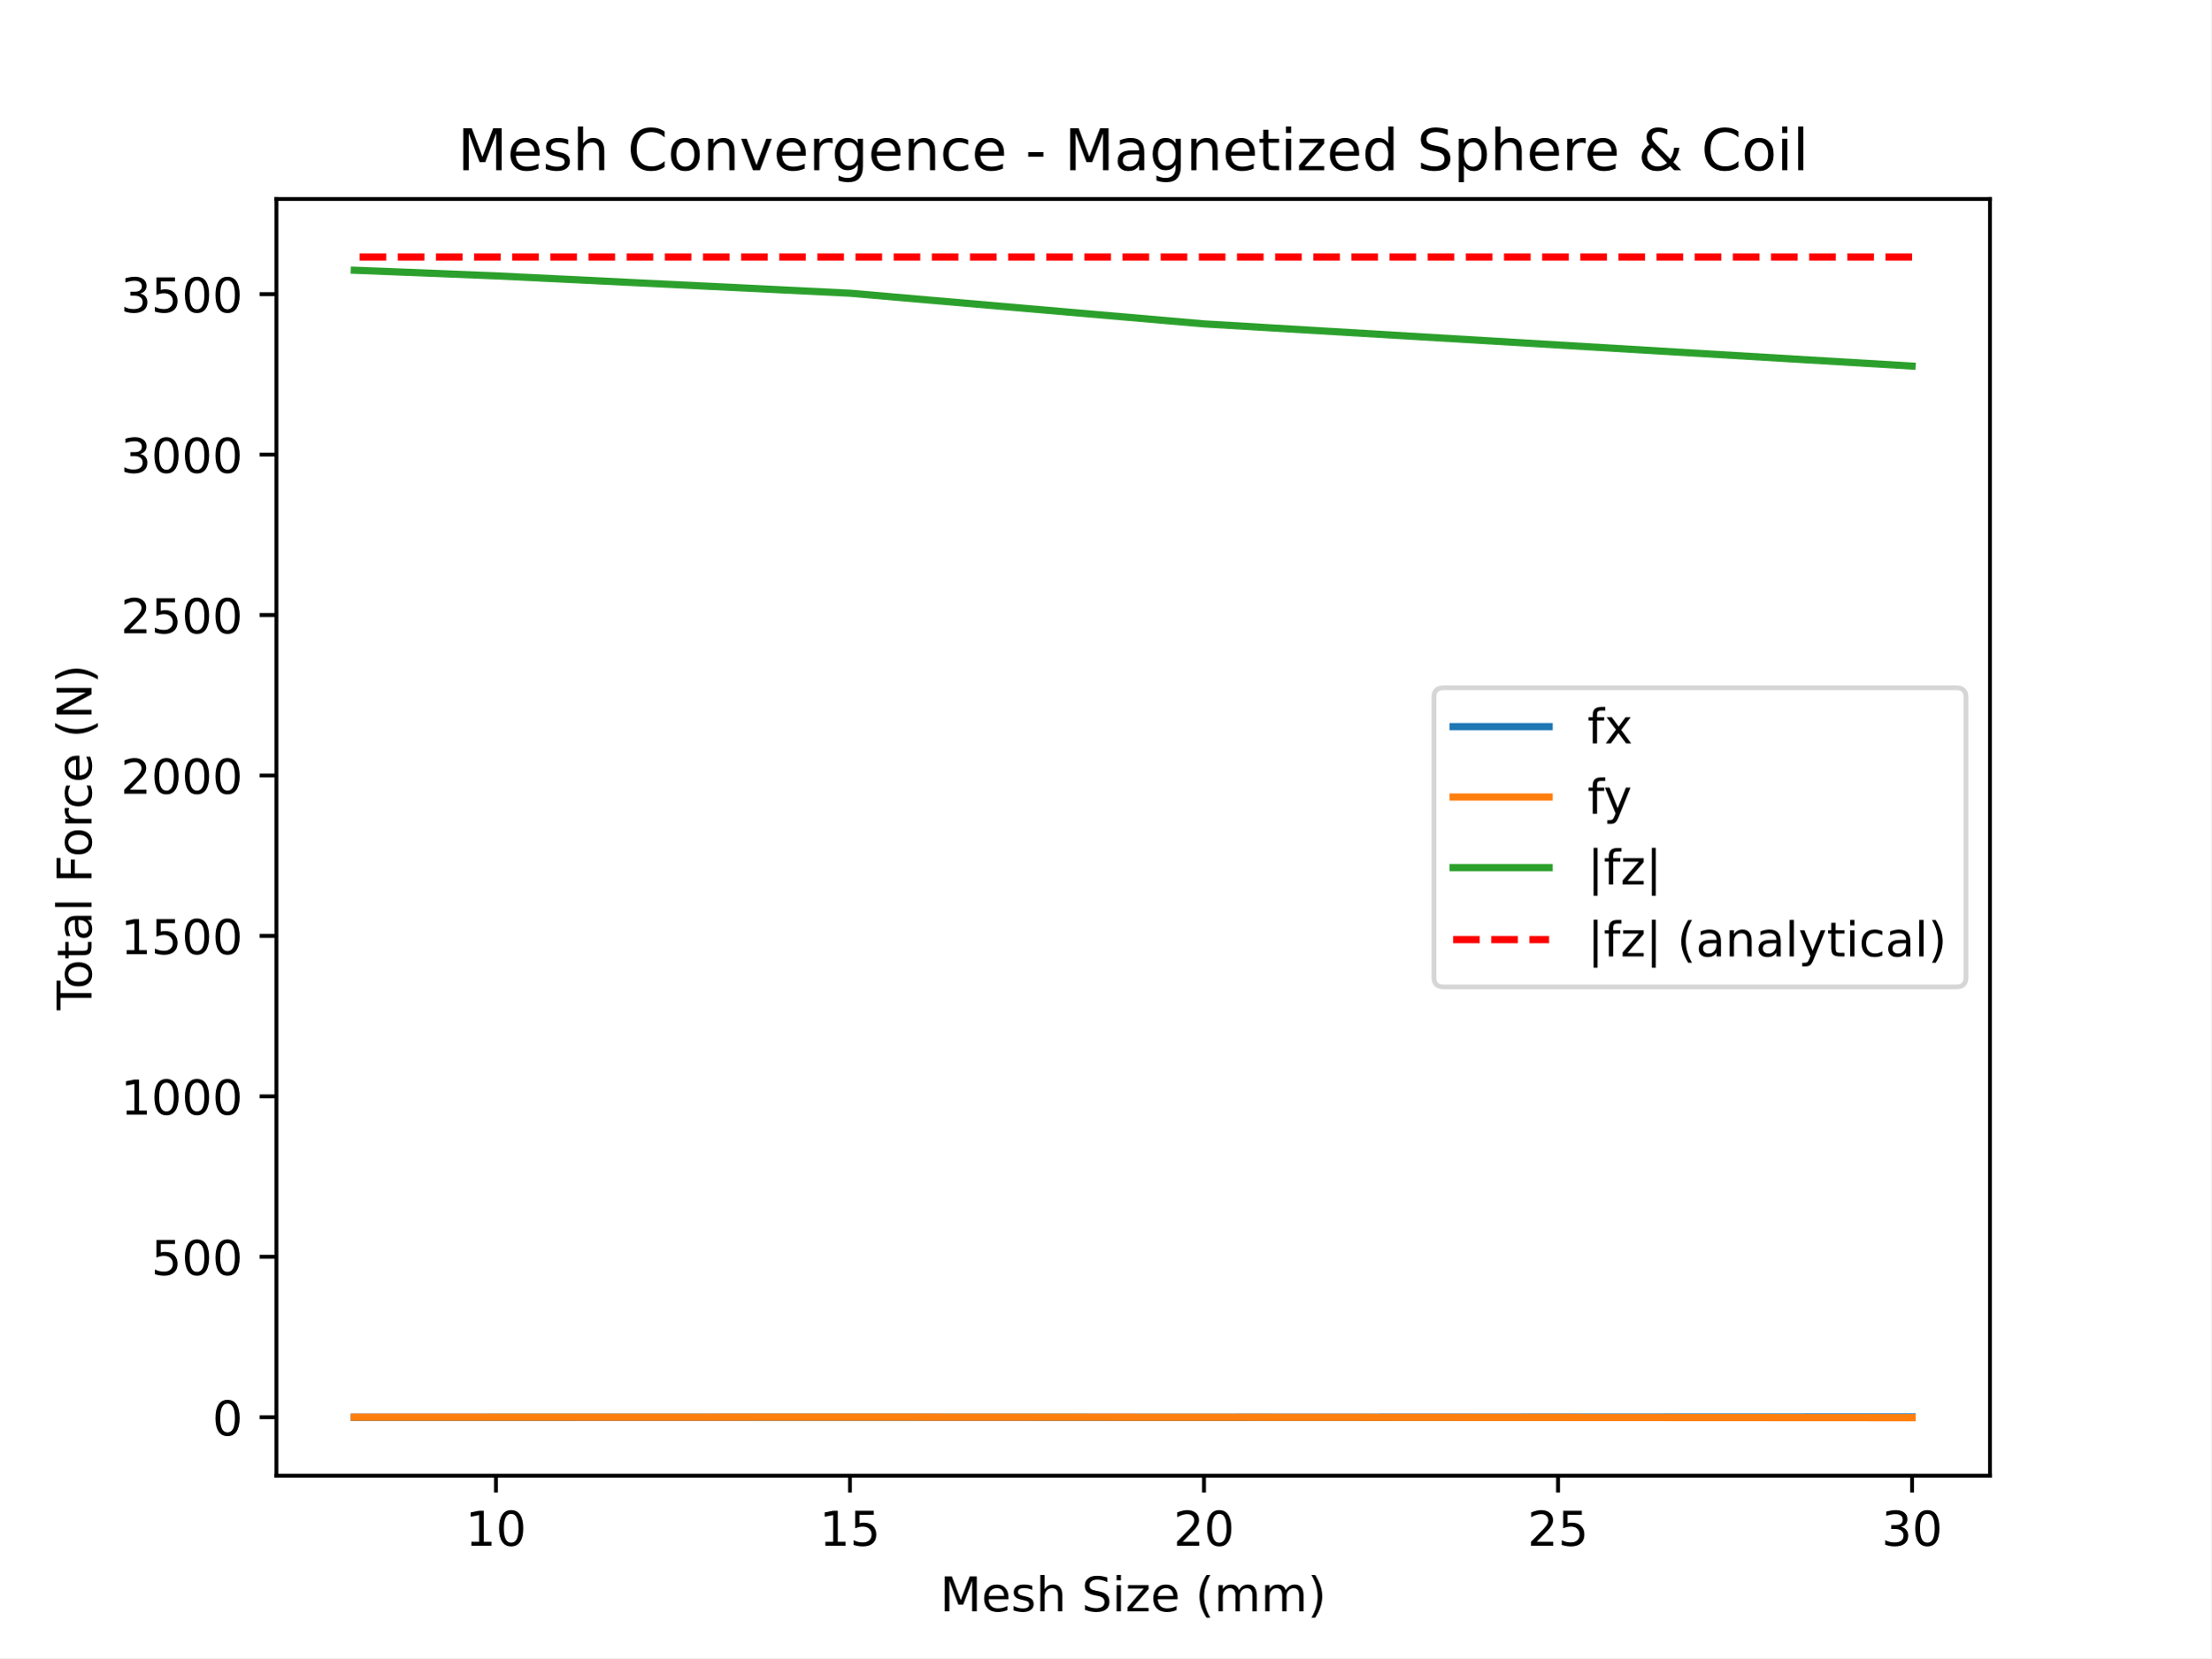
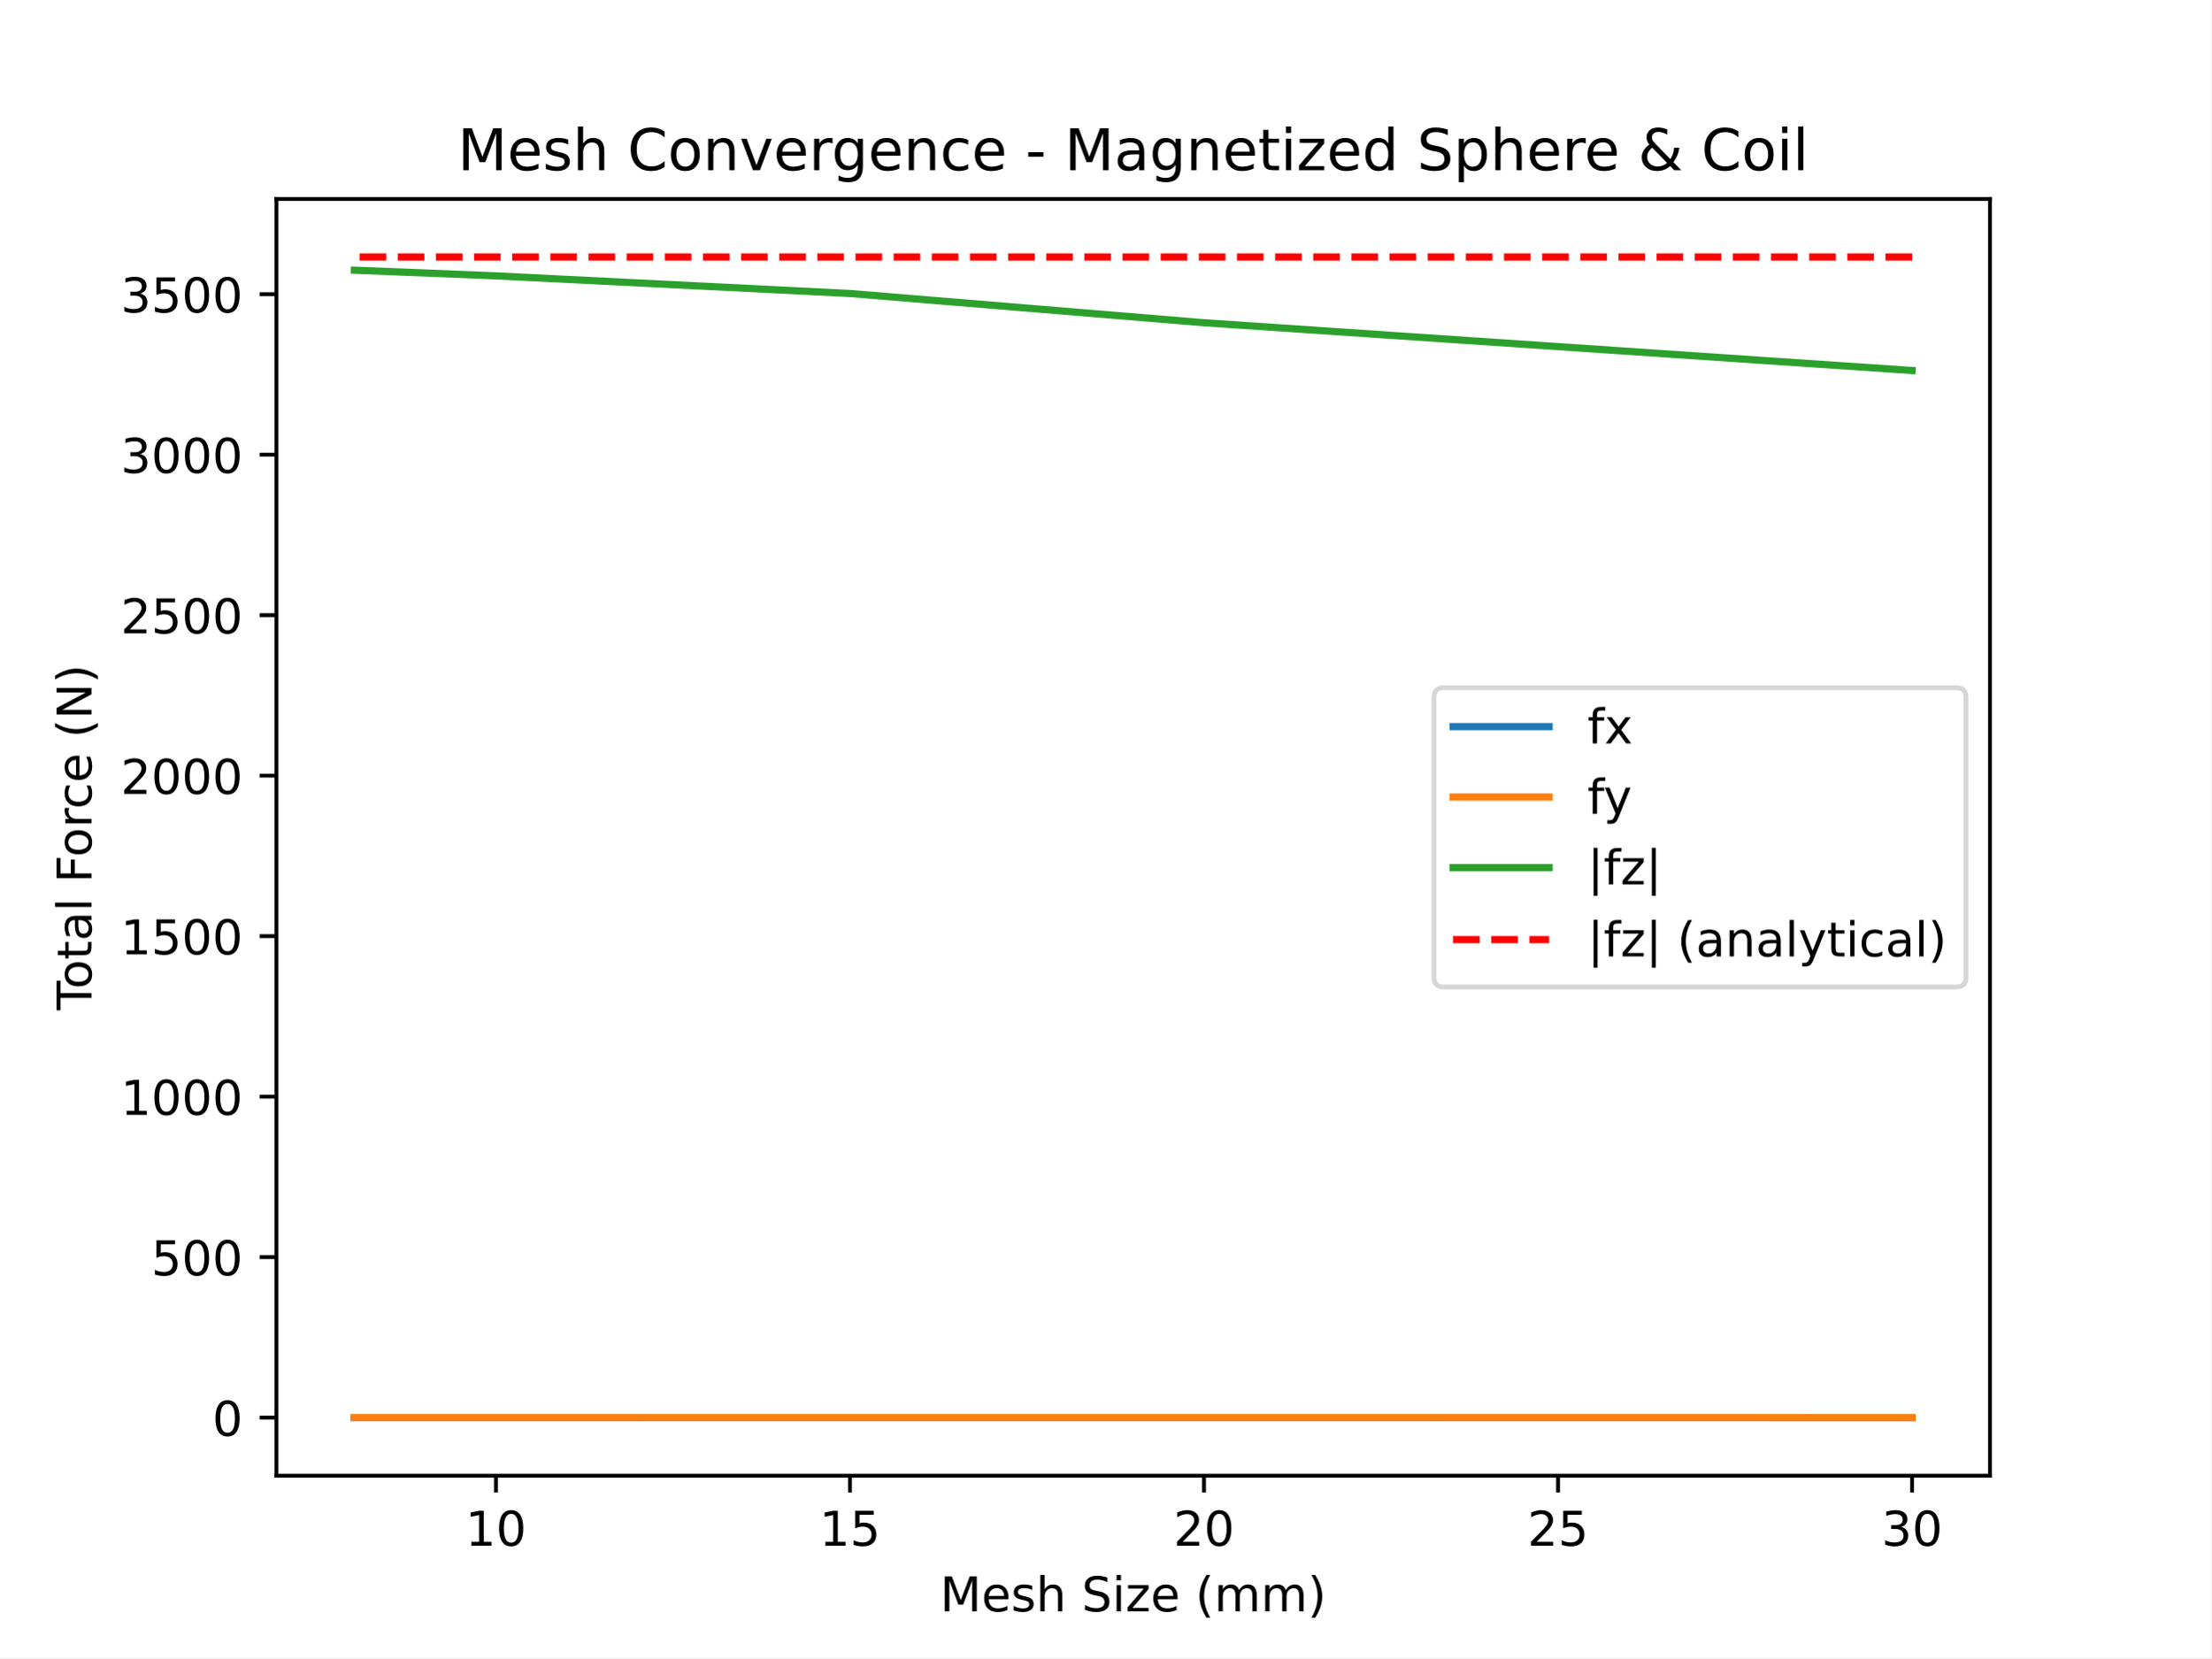
<svg xmlns="http://www.w3.org/2000/svg" xmlns:xlink="http://www.w3.org/1999/xlink" width="460.8pt" height="345.6pt" viewBox="0 0 460.8 345.6" version="1.1">
  <defs>
    <style type="text/css">*{stroke-linejoin: round; stroke-linecap: butt}</style>
  </defs>
  <g id="figure_1">
    <g id="patch_1">
      <path d="M 0 345.6  L 460.8 345.6  L 460.8 0  L 0 0  z " style="fill: #ffffff" />
    </g>
    <g id="axes_1">
      <g id="patch_2">
        <path d="M 57.6 307.584  L 414.72 307.584  L 414.72 41.472  L 57.6 41.472  z " style="fill: #ffffff" />
      </g>
      <g id="matplotlib.axis_1">
        <g id="xtick_1">
          <g id="line2d_1">
            <defs>
-               <path id="m10cf762ff0" d="M 0 0  L 0 3.5  " style="stroke: #000000; stroke-width: 0.8" />
-             </defs>
-             <g>
-               <use xlink:href="#m10cf762ff0" x="103.347" y="307.584" style="stroke: #000000; stroke-width: 0.8" />
+               <path id="mb952f670c7" d="M 0 0  L 0 3.5  " style="stroke: #000000; stroke-width: 0.8" />
+             </defs>
+             <g>
+               <use xlink:href="#mb952f670c7" x="103.347" y="307.584" style="stroke: #000000; stroke-width: 0.8" />
            </g>
          </g>
          <g id="text_1">
            <g transform="translate(96.98428 322.1824) scale(0.1 -0.1)">
              <defs>
                <path id="DejaVuSans-31" d="M 794 531  L 1825 531  L 1825 4091  L 703 3866  L 703 4441  L 1819 4666  L 2450 4666  L 2450 531  L 3481 531  L 3481 0  L 794 0  L 794 531  z " transform="scale(0.015625)" />
                <path id="DejaVuSans-30" d="M 2034 4250  Q 1547 4250 1301 3770  Q 1056 3291 1056 2328  Q 1056 1369 1301 889  Q 1547 409 2034 409  Q 2525 409 2770 889  Q 3016 1369 3016 2328  Q 3016 3291 2770 3770  Q 2525 4250 2034 4250  z M 2034 4750  Q 2819 4750 3233 4129  Q 3647 3509 3647 2328  Q 3647 1150 3233 529  Q 2819 -91 2034 -91  Q 1250 -91 836 529  Q 422 1150 422 2328  Q 422 3509 836 4129  Q 1250 4750 2034 4750  z " transform="scale(0.015625)" />
              </defs>
              <use xlink:href="#DejaVuSans-31" />
              <use xlink:href="#DejaVuSans-30" transform="translate(63.62305 0)" />
            </g>
          </g>
        </g>
        <g id="xtick_2">
          <g id="line2d_2">
            <g>
-               <use xlink:href="#m10cf762ff0" x="177.132" y="307.584" style="stroke: #000000; stroke-width: 0.8" />
+               <use xlink:href="#mb952f670c7" x="177.132" y="307.584" style="stroke: #000000; stroke-width: 0.8" />
            </g>
          </g>
          <g id="text_2">
            <g transform="translate(170.7694 322.1824) scale(0.1 -0.1)">
              <defs>
                <path id="DejaVuSans-35" d="M 691 4666  L 3169 4666  L 3169 4134  L 1269 4134  L 1269 2991  Q 1406 3038 1543 3061  Q 1681 3084 1819 3084  Q 2600 3084 3056 2656  Q 3513 2228 3513 1497  Q 3513 744 3044 326  Q 2575 -91 1722 -91  Q 1428 -91 1123 -41  Q 819 9 494 109  L 494 744  Q 775 591 1075 516  Q 1375 441 1709 441  Q 2250 441 2565 725  Q 2881 1009 2881 1497  Q 2881 1984 2565 2268  Q 2250 2553 1709 2553  Q 1456 2553 1204 2497  Q 953 2441 691 2322  L 691 4666  z " transform="scale(0.015625)" />
              </defs>
              <use xlink:href="#DejaVuSans-31" />
              <use xlink:href="#DejaVuSans-35" transform="translate(63.62305 0)" />
            </g>
          </g>
        </g>
        <g id="xtick_3">
          <g id="line2d_3">
            <g>
-               <use xlink:href="#m10cf762ff0" x="250.917" y="307.584" style="stroke: #000000; stroke-width: 0.8" />
+               <use xlink:href="#mb952f670c7" x="250.917" y="307.584" style="stroke: #000000; stroke-width: 0.8" />
            </g>
          </g>
          <g id="text_3">
            <g transform="translate(244.5545 322.1824) scale(0.1 -0.1)">
              <defs>
                <path id="DejaVuSans-32" d="M 1228 531  L 3431 531  L 3431 0  L 469 0  L 469 531  Q 828 903 1448 1529  Q 2069 2156 2228 2338  Q 2531 2678 2651 2914  Q 2772 3150 2772 3378  Q 2772 3750 2511 3984  Q 2250 4219 1831 4219  Q 1534 4219 1204 4116  Q 875 4013 500 3803  L 500 4441  Q 881 4594 1212 4672  Q 1544 4750 1819 4750  Q 2544 4750 2975 4387  Q 3406 4025 3406 3419  Q 3406 3131 3298 2873  Q 3191 2616 2906 2266  Q 2828 2175 2409 1742  Q 1991 1309 1228 531  z " transform="scale(0.015625)" />
              </defs>
              <use xlink:href="#DejaVuSans-32" />
              <use xlink:href="#DejaVuSans-30" transform="translate(63.62305 0)" />
            </g>
          </g>
        </g>
        <g id="xtick_4">
          <g id="line2d_4">
            <g>
-               <use xlink:href="#m10cf762ff0" x="324.702" y="307.584" style="stroke: #000000; stroke-width: 0.8" />
+               <use xlink:href="#mb952f670c7" x="324.702" y="307.584" style="stroke: #000000; stroke-width: 0.8" />
            </g>
          </g>
          <g id="text_4">
            <g transform="translate(318.3396 322.1824) scale(0.1 -0.1)">
              <use xlink:href="#DejaVuSans-32" />
              <use xlink:href="#DejaVuSans-35" transform="translate(63.62305 0)" />
            </g>
          </g>
        </g>
        <g id="xtick_5">
          <g id="line2d_5">
            <g>
-               <use xlink:href="#m10cf762ff0" x="398.487" y="307.584" style="stroke: #000000; stroke-width: 0.8" />
+               <use xlink:href="#mb952f670c7" x="398.487" y="307.584" style="stroke: #000000; stroke-width: 0.8" />
            </g>
          </g>
          <g id="text_5">
            <g transform="translate(392.1248 322.1824) scale(0.1 -0.1)">
              <defs>
                <path id="DejaVuSans-33" d="M 2597 2516  Q 3050 2419 3304 2112  Q 3559 1806 3559 1356  Q 3559 666 3084 287  Q 2609 -91 1734 -91  Q 1441 -91 1130 -33  Q 819 25 488 141  L 488 750  Q 750 597 1062 519  Q 1375 441 1716 441  Q 2309 441 2620 675  Q 2931 909 2931 1356  Q 2931 1769 2642 2001  Q 2353 2234 1838 2234  L 1294 2234  L 1294 2753  L 1863 2753  Q 2328 2753 2575 2939  Q 2822 3125 2822 3475  Q 2822 3834 2567 4026  Q 2313 4219 1838 4219  Q 1578 4219 1281 4162  Q 984 4106 628 3988  L 628 4550  Q 988 4650 1302 4700  Q 1616 4750 1894 4750  Q 2613 4750 3031 4423  Q 3450 4097 3450 3541  Q 3450 3153 3228 2886  Q 3006 2619 2597 2516  z " transform="scale(0.015625)" />
              </defs>
              <use xlink:href="#DejaVuSans-33" />
              <use xlink:href="#DejaVuSans-30" transform="translate(63.62305 0)" />
            </g>
          </g>
        </g>
        <g id="text_6">
          <g transform="translate(195.9116 335.8606) scale(0.1 -0.1)">
            <defs>
              <path id="DejaVuSans-4d" d="M 628 4666  L 1569 4666  L 2759 1491  L 3956 4666  L 4897 4666  L 4897 0  L 4281 0  L 4281 4097  L 3078 897  L 2444 897  L 1241 4097  L 1241 0  L 628 0  L 628 4666  z " transform="scale(0.015625)" />
              <path id="DejaVuSans-65" d="M 3597 1894  L 3597 1613  L 953 1613  Q 991 1019 1311 708  Q 1631 397 2203 397  Q 2534 397 2845 478  Q 3156 559 3463 722  L 3463 178  Q 3153 47 2828 -22  Q 2503 -91 2169 -91  Q 1331 -91 842 396  Q 353 884 353 1716  Q 353 2575 817 3079  Q 1281 3584 2069 3584  Q 2775 3584 3186 3129  Q 3597 2675 3597 1894  z M 3022 2063  Q 3016 2534 2758 2815  Q 2500 3097 2075 3097  Q 1594 3097 1305 2825  Q 1016 2553 972 2059  L 3022 2063  z " transform="scale(0.015625)" />
              <path id="DejaVuSans-73" d="M 2834 3397  L 2834 2853  Q 2591 2978 2328 3040  Q 2066 3103 1784 3103  Q 1356 3103 1142 2972  Q 928 2841 928 2578  Q 928 2378 1081 2264  Q 1234 2150 1697 2047  L 1894 2003  Q 2506 1872 2764 1633  Q 3022 1394 3022 966  Q 3022 478 2636 193  Q 2250 -91 1575 -91  Q 1294 -91 989 -36  Q 684 19 347 128  L 347 722  Q 666 556 975 473  Q 1284 391 1588 391  Q 1994 391 2212 530  Q 2431 669 2431 922  Q 2431 1156 2273 1281  Q 2116 1406 1581 1522  L 1381 1569  Q 847 1681 609 1914  Q 372 2147 372 2553  Q 372 3047 722 3315  Q 1072 3584 1716 3584  Q 2034 3584 2315 3537  Q 2597 3491 2834 3397  z " transform="scale(0.015625)" />
              <path id="DejaVuSans-68" d="M 3513 2113  L 3513 0  L 2938 0  L 2938 2094  Q 2938 2591 2744 2837  Q 2550 3084 2163 3084  Q 1697 3084 1428 2787  Q 1159 2491 1159 1978  L 1159 0  L 581 0  L 581 4863  L 1159 4863  L 1159 2956  Q 1366 3272 1645 3428  Q 1925 3584 2291 3584  Q 2894 3584 3203 3211  Q 3513 2838 3513 2113  z " transform="scale(0.015625)" />
              <path id="DejaVuSans-20" transform="scale(0.015625)" />
              <path id="DejaVuSans-53" d="M 3425 4513  L 3425 3897  Q 3066 4069 2747 4153  Q 2428 4238 2131 4238  Q 1616 4238 1336 4038  Q 1056 3838 1056 3469  Q 1056 3159 1242 3001  Q 1428 2844 1947 2747  L 2328 2669  Q 3034 2534 3370 2195  Q 3706 1856 3706 1288  Q 3706 609 3251 259  Q 2797 -91 1919 -91  Q 1588 -91 1214 -16  Q 841 59 441 206  L 441 856  Q 825 641 1194 531  Q 1563 422 1919 422  Q 2459 422 2753 634  Q 3047 847 3047 1241  Q 3047 1584 2836 1778  Q 2625 1972 2144 2069  L 1759 2144  Q 1053 2284 737 2584  Q 422 2884 422 3419  Q 422 4038 858 4394  Q 1294 4750 2059 4750  Q 2388 4750 2728 4690  Q 3069 4631 3425 4513  z " transform="scale(0.015625)" />
              <path id="DejaVuSans-69" d="M 603 3500  L 1178 3500  L 1178 0  L 603 0  L 603 3500  z M 603 4863  L 1178 4863  L 1178 4134  L 603 4134  L 603 4863  z " transform="scale(0.015625)" />
              <path id="DejaVuSans-7a" d="M 353 3500  L 3084 3500  L 3084 2975  L 922 459  L 3084 459  L 3084 0  L 275 0  L 275 525  L 2438 3041  L 353 3041  L 353 3500  z " transform="scale(0.015625)" />
              <path id="DejaVuSans-28" d="M 1984 4856  Q 1566 4138 1362 3434  Q 1159 2731 1159 2009  Q 1159 1288 1364 580  Q 1569 -128 1984 -844  L 1484 -844  Q 1016 -109 783 600  Q 550 1309 550 2009  Q 550 2706 781 3412  Q 1013 4119 1484 4856  L 1984 4856  z " transform="scale(0.015625)" />
              <path id="DejaVuSans-6d" d="M 3328 2828  Q 3544 3216 3844 3400  Q 4144 3584 4550 3584  Q 5097 3584 5394 3201  Q 5691 2819 5691 2113  L 5691 0  L 5113 0  L 5113 2094  Q 5113 2597 4934 2840  Q 4756 3084 4391 3084  Q 3944 3084 3684 2787  Q 3425 2491 3425 1978  L 3425 0  L 2847 0  L 2847 2094  Q 2847 2600 2669 2842  Q 2491 3084 2119 3084  Q 1678 3084 1418 2786  Q 1159 2488 1159 1978  L 1159 0  L 581 0  L 581 3500  L 1159 3500  L 1159 2956  Q 1356 3278 1631 3431  Q 1906 3584 2284 3584  Q 2666 3584 2933 3390  Q 3200 3197 3328 2828  z " transform="scale(0.015625)" />
              <path id="DejaVuSans-29" d="M 513 4856  L 1013 4856  Q 1481 4119 1714 3412  Q 1947 2706 1947 2009  Q 1947 1309 1714 600  Q 1481 -109 1013 -844  L 513 -844  Q 928 -128 1133 580  Q 1338 1288 1338 2009  Q 1338 2731 1133 3434  Q 928 4138 513 4856  z " transform="scale(0.015625)" />
            </defs>
            <use xlink:href="#DejaVuSans-4d" />
            <use xlink:href="#DejaVuSans-65" transform="translate(86.2793 0)" />
            <use xlink:href="#DejaVuSans-73" transform="translate(147.8027 0)" />
            <use xlink:href="#DejaVuSans-68" transform="translate(199.9023 0)" />
            <use xlink:href="#DejaVuSans-20" transform="translate(263.2812 0)" />
            <use xlink:href="#DejaVuSans-53" transform="translate(295.0684 0)" />
            <use xlink:href="#DejaVuSans-69" transform="translate(358.5449 0)" />
            <use xlink:href="#DejaVuSans-7a" transform="translate(386.3281 0)" />
            <use xlink:href="#DejaVuSans-65" transform="translate(438.8184 0)" />
            <use xlink:href="#DejaVuSans-20" transform="translate(500.3418 0)" />
            <use xlink:href="#DejaVuSans-28" transform="translate(532.1289 0)" />
            <use xlink:href="#DejaVuSans-6d" transform="translate(571.1426 0)" />
            <use xlink:href="#DejaVuSans-6d" transform="translate(668.5547 0)" />
            <use xlink:href="#DejaVuSans-29" transform="translate(765.9668 0)" />
          </g>
        </g>
      </g>
      <g id="matplotlib.axis_2">
        <g id="ytick_1">
          <g id="line2d_6">
            <defs>
-               <path id="m6a7a17f9d0" d="M 0 0  L -3.5 0  " style="stroke: #000000; stroke-width: 0.8" />
-             </defs>
-             <g>
-               <use xlink:href="#m6a7a17f9d0" x="57.6" y="295.397" style="stroke: #000000; stroke-width: 0.8" />
+               <path id="m6df6256b5b" d="M 0 0  L -3.5 0  " style="stroke: #000000; stroke-width: 0.8" />
+             </defs>
+             <g>
+               <use xlink:href="#m6df6256b5b" x="57.6" y="295.477" style="stroke: #000000; stroke-width: 0.8" />
            </g>
          </g>
          <g id="text_7">
-             <g transform="translate(44.2375 299.1961) scale(0.1 -0.1)">
+             <g transform="translate(44.2375 299.2761) scale(0.1 -0.1)">
              <use xlink:href="#DejaVuSans-30" />
            </g>
          </g>
        </g>
        <g id="ytick_2">
          <g id="line2d_7">
            <g>
-               <use xlink:href="#m6a7a17f9d0" x="57.6" y="261.955" style="stroke: #000000; stroke-width: 0.8" />
+               <use xlink:href="#m6df6256b5b" x="57.6" y="262.024" style="stroke: #000000; stroke-width: 0.8" />
            </g>
          </g>
          <g id="text_8">
-             <g transform="translate(31.5125 265.7544) scale(0.1 -0.1)">
+             <g transform="translate(31.5125 265.8234) scale(0.1 -0.1)">
              <use xlink:href="#DejaVuSans-35" />
              <use xlink:href="#DejaVuSans-30" transform="translate(63.62305 0)" />
              <use xlink:href="#DejaVuSans-30" transform="translate(127.2461 0)" />
            </g>
          </g>
        </g>
        <g id="ytick_3">
          <g id="line2d_8">
            <g>
-               <use xlink:href="#m6a7a17f9d0" x="57.6" y="228.513" style="stroke: #000000; stroke-width: 0.8" />
+               <use xlink:href="#m6df6256b5b" x="57.6" y="228.571" style="stroke: #000000; stroke-width: 0.8" />
            </g>
          </g>
          <g id="text_9">
-             <g transform="translate(25.15 232.3127) scale(0.1 -0.1)">
+             <g transform="translate(25.15 232.3706) scale(0.1 -0.1)">
              <use xlink:href="#DejaVuSans-31" />
              <use xlink:href="#DejaVuSans-30" transform="translate(63.62305 0)" />
              <use xlink:href="#DejaVuSans-30" transform="translate(127.2461 0)" />
              <use xlink:href="#DejaVuSans-30" transform="translate(190.8691 0)" />
            </g>
          </g>
        </g>
        <g id="ytick_4">
          <g id="line2d_9">
            <g>
-               <use xlink:href="#m6a7a17f9d0" x="57.6" y="195.072" style="stroke: #000000; stroke-width: 0.8" />
+               <use xlink:href="#m6df6256b5b" x="57.6" y="195.119" style="stroke: #000000; stroke-width: 0.8" />
            </g>
          </g>
          <g id="text_10">
-             <g transform="translate(25.15 198.871) scale(0.1 -0.1)">
+             <g transform="translate(25.15 198.9178) scale(0.1 -0.1)">
              <use xlink:href="#DejaVuSans-31" />
              <use xlink:href="#DejaVuSans-35" transform="translate(63.62305 0)" />
              <use xlink:href="#DejaVuSans-30" transform="translate(127.2461 0)" />
              <use xlink:href="#DejaVuSans-30" transform="translate(190.8691 0)" />
            </g>
          </g>
        </g>
        <g id="ytick_5">
          <g id="line2d_10">
            <g>
-               <use xlink:href="#m6a7a17f9d0" x="57.6" y="161.63" style="stroke: #000000; stroke-width: 0.8" />
+               <use xlink:href="#m6df6256b5b" x="57.6" y="161.666" style="stroke: #000000; stroke-width: 0.8" />
            </g>
          </g>
          <g id="text_11">
-             <g transform="translate(25.15 165.4292) scale(0.1 -0.1)">
+             <g transform="translate(25.15 165.465) scale(0.1 -0.1)">
              <use xlink:href="#DejaVuSans-32" />
              <use xlink:href="#DejaVuSans-30" transform="translate(63.62305 0)" />
              <use xlink:href="#DejaVuSans-30" transform="translate(127.2461 0)" />
              <use xlink:href="#DejaVuSans-30" transform="translate(190.8691 0)" />
            </g>
          </g>
        </g>
        <g id="ytick_6">
          <g id="line2d_11">
            <g>
-               <use xlink:href="#m6a7a17f9d0" x="57.6" y="128.188" style="stroke: #000000; stroke-width: 0.8" />
+               <use xlink:href="#m6df6256b5b" x="57.6" y="128.213" style="stroke: #000000; stroke-width: 0.8" />
            </g>
          </g>
          <g id="text_12">
-             <g transform="translate(25.15 131.9875) scale(0.1 -0.1)">
+             <g transform="translate(25.15 132.0122) scale(0.1 -0.1)">
              <use xlink:href="#DejaVuSans-32" />
              <use xlink:href="#DejaVuSans-35" transform="translate(63.62305 0)" />
              <use xlink:href="#DejaVuSans-30" transform="translate(127.2461 0)" />
              <use xlink:href="#DejaVuSans-30" transform="translate(190.8691 0)" />
            </g>
          </g>
        </g>
        <g id="ytick_7">
          <g id="line2d_12">
            <g>
-               <use xlink:href="#m6a7a17f9d0" x="57.6" y="94.747" style="stroke: #000000; stroke-width: 0.8" />
+               <use xlink:href="#m6df6256b5b" x="57.6" y="94.76" style="stroke: #000000; stroke-width: 0.8" />
            </g>
          </g>
          <g id="text_13">
-             <g transform="translate(25.15 98.5458) scale(0.1 -0.1)">
+             <g transform="translate(25.15 98.55943) scale(0.1 -0.1)">
              <use xlink:href="#DejaVuSans-33" />
              <use xlink:href="#DejaVuSans-30" transform="translate(63.62305 0)" />
              <use xlink:href="#DejaVuSans-30" transform="translate(127.2461 0)" />
              <use xlink:href="#DejaVuSans-30" transform="translate(190.8691 0)" />
            </g>
          </g>
        </g>
        <g id="ytick_8">
          <g id="line2d_13">
            <g>
-               <use xlink:href="#m6a7a17f9d0" x="57.6" y="61.305" style="stroke: #000000; stroke-width: 0.8" />
+               <use xlink:href="#m6df6256b5b" x="57.6" y="61.307" style="stroke: #000000; stroke-width: 0.8" />
            </g>
          </g>
          <g id="text_14">
-             <g transform="translate(25.15 65.10408) scale(0.1 -0.1)">
+             <g transform="translate(25.15 65.10664) scale(0.1 -0.1)">
              <use xlink:href="#DejaVuSans-33" />
              <use xlink:href="#DejaVuSans-35" transform="translate(63.62305 0)" />
              <use xlink:href="#DejaVuSans-30" transform="translate(127.2461 0)" />
              <use xlink:href="#DejaVuSans-30" transform="translate(190.8691 0)" />
            </g>
          </g>
        </g>
        <g id="text_15">
          <g transform="translate(19.07031 210.5475) rotate(-90) scale(0.1 -0.1)">
            <defs>
              <path id="DejaVuSans-54" d="M -19 4666  L 3928 4666  L 3928 4134  L 2272 4134  L 2272 0  L 1638 0  L 1638 4134  L -19 4134  L -19 4666  z " transform="scale(0.015625)" />
              <path id="DejaVuSans-6f" d="M 1959 3097  Q 1497 3097 1228 2736  Q 959 2375 959 1747  Q 959 1119 1226 758  Q 1494 397 1959 397  Q 2419 397 2687 759  Q 2956 1122 2956 1747  Q 2956 2369 2687 2733  Q 2419 3097 1959 3097  z M 1959 3584  Q 2709 3584 3137 3096  Q 3566 2609 3566 1747  Q 3566 888 3137 398  Q 2709 -91 1959 -91  Q 1206 -91 779 398  Q 353 888 353 1747  Q 353 2609 779 3096  Q 1206 3584 1959 3584  z " transform="scale(0.015625)" />
              <path id="DejaVuSans-74" d="M 1172 4494  L 1172 3500  L 2356 3500  L 2356 3053  L 1172 3053  L 1172 1153  Q 1172 725 1289 603  Q 1406 481 1766 481  L 2356 481  L 2356 0  L 1766 0  Q 1100 0 847 248  Q 594 497 594 1153  L 594 3053  L 172 3053  L 172 3500  L 594 3500  L 594 4494  L 1172 4494  z " transform="scale(0.015625)" />
              <path id="DejaVuSans-61" d="M 2194 1759  Q 1497 1759 1228 1600  Q 959 1441 959 1056  Q 959 750 1161 570  Q 1363 391 1709 391  Q 2188 391 2477 730  Q 2766 1069 2766 1631  L 2766 1759  L 2194 1759  z M 3341 1997  L 3341 0  L 2766 0  L 2766 531  Q 2569 213 2275 61  Q 1981 -91 1556 -91  Q 1019 -91 701 211  Q 384 513 384 1019  Q 384 1609 779 1909  Q 1175 2209 1959 2209  L 2766 2209  L 2766 2266  Q 2766 2663 2505 2880  Q 2244 3097 1772 3097  Q 1472 3097 1187 3025  Q 903 2953 641 2809  L 641 3341  Q 956 3463 1253 3523  Q 1550 3584 1831 3584  Q 2591 3584 2966 3190  Q 3341 2797 3341 1997  z " transform="scale(0.015625)" />
              <path id="DejaVuSans-6c" d="M 603 4863  L 1178 4863  L 1178 0  L 603 0  L 603 4863  z " transform="scale(0.015625)" />
              <path id="DejaVuSans-46" d="M 628 4666  L 3309 4666  L 3309 4134  L 1259 4134  L 1259 2759  L 3109 2759  L 3109 2228  L 1259 2228  L 1259 0  L 628 0  L 628 4666  z " transform="scale(0.015625)" />
              <path id="DejaVuSans-72" d="M 2631 2963  Q 2534 3019 2420 3045  Q 2306 3072 2169 3072  Q 1681 3072 1420 2755  Q 1159 2438 1159 1844  L 1159 0  L 581 0  L 581 3500  L 1159 3500  L 1159 2956  Q 1341 3275 1631 3429  Q 1922 3584 2338 3584  Q 2397 3584 2469 3576  Q 2541 3569 2628 3553  L 2631 2963  z " transform="scale(0.015625)" />
              <path id="DejaVuSans-63" d="M 3122 3366  L 3122 2828  Q 2878 2963 2633 3030  Q 2388 3097 2138 3097  Q 1578 3097 1268 2742  Q 959 2388 959 1747  Q 959 1106 1268 751  Q 1578 397 2138 397  Q 2388 397 2633 464  Q 2878 531 3122 666  L 3122 134  Q 2881 22 2623 -34  Q 2366 -91 2075 -91  Q 1284 -91 818 406  Q 353 903 353 1747  Q 353 2603 823 3093  Q 1294 3584 2113 3584  Q 2378 3584 2631 3529  Q 2884 3475 3122 3366  z " transform="scale(0.015625)" />
              <path id="DejaVuSans-4e" d="M 628 4666  L 1478 4666  L 3547 763  L 3547 4666  L 4159 4666  L 4159 0  L 3309 0  L 1241 3903  L 1241 0  L 628 0  L 628 4666  z " transform="scale(0.015625)" />
            </defs>
            <use xlink:href="#DejaVuSans-54" />
            <use xlink:href="#DejaVuSans-6f" transform="translate(44.08398 0)" />
            <use xlink:href="#DejaVuSans-74" transform="translate(105.2656 0)" />
            <use xlink:href="#DejaVuSans-61" transform="translate(144.4746 0)" />
            <use xlink:href="#DejaVuSans-6c" transform="translate(205.7539 0)" />
            <use xlink:href="#DejaVuSans-20" transform="translate(233.5371 0)" />
            <use xlink:href="#DejaVuSans-46" transform="translate(265.3242 0)" />
            <use xlink:href="#DejaVuSans-6f" transform="translate(319.2188 0)" />
            <use xlink:href="#DejaVuSans-72" transform="translate(380.4004 0)" />
            <use xlink:href="#DejaVuSans-63" transform="translate(419.2637 0)" />
            <use xlink:href="#DejaVuSans-65" transform="translate(474.2441 0)" />
            <use xlink:href="#DejaVuSans-20" transform="translate(535.7676 0)" />
            <use xlink:href="#DejaVuSans-28" transform="translate(567.5547 0)" />
            <use xlink:href="#DejaVuSans-4e" transform="translate(606.5684 0)" />
            <use xlink:href="#DejaVuSans-29" transform="translate(681.373 0)" />
          </g>
        </g>
      </g>
      <g id="line2d_14">
-         <path d="M 398.487 295.34  L 250.917 295.401  L 177.132 295.392  L 103.347 295.398  L 73.833 295.399  " clip-path="url(#pbcea399f81)" style="fill: none; stroke: #1f77b4; stroke-width: 1.5; stroke-linecap: square" />
+         <path d="M 398.487 295.478  L 250.917 295.482  L 177.132 295.472  L 103.347 295.479  L 73.833 295.478  " clip-path="url(#pd895bd16f3)" style="fill: none; stroke: #1f77b4; stroke-width: 1.5; stroke-linecap: square" />
      </g>
      <g id="line2d_15">
-         <path d="M 398.487 295.488  L 250.917 295.402  L 177.132 295.38  L 103.347 295.395  L 73.833 295.396  " clip-path="url(#pbcea399f81)" style="fill: none; stroke: #ff7f0e; stroke-width: 1.5; stroke-linecap: square" />
+         <path d="M 398.487 295.488  L 250.917 295.462  L 177.132 295.46  L 103.347 295.478  L 73.833 295.477  " clip-path="url(#pd895bd16f3)" style="fill: none; stroke: #ff7f0e; stroke-width: 1.5; stroke-linecap: square" />
      </g>
      <g id="line2d_16">
-         <path d="M 398.487 76.3  L 250.917 67.502  L 177.132 61.11  L 103.347 57.492  L 73.833 56.32  " clip-path="url(#pbcea399f81)" style="fill: none; stroke: #2ca02c; stroke-width: 1.5; stroke-linecap: square" />
+         <path d="M 398.487 77.22  L 250.917 67.264  L 177.132 61.17  L 103.347 57.493  L 73.833 56.31  " clip-path="url(#pd895bd16f3)" style="fill: none; stroke: #2ca02c; stroke-width: 1.5; stroke-linecap: square" />
      </g>
      <g id="line2d_17">
-         <path d="M 398.487 53.568  L 73.833 53.568  " clip-path="url(#pbcea399f81)" style="fill: none; stroke-dasharray: 5.55,2.4; stroke-dashoffset: 0; stroke: #ff0000; stroke-width: 1.5" />
+         <path d="M 398.487 53.568  L 73.833 53.568  " clip-path="url(#pd895bd16f3)" style="fill: none; stroke-dasharray: 5.55,2.4; stroke-dashoffset: 0; stroke: #ff0000; stroke-width: 1.5" />
      </g>
      <g id="patch_3">
        <path d="M 57.6 307.584  L 57.6 41.472  " style="fill: none; stroke: #000000; stroke-width: 0.8; stroke-linejoin: miter; stroke-linecap: square" />
      </g>
      <g id="patch_4">
        <path d="M 414.72 307.584  L 414.72 41.472  " style="fill: none; stroke: #000000; stroke-width: 0.8; stroke-linejoin: miter; stroke-linecap: square" />
      </g>
      <g id="patch_5">
        <path d="M 57.6 307.584  L 414.72 307.584  " style="fill: none; stroke: #000000; stroke-width: 0.8; stroke-linejoin: miter; stroke-linecap: square" />
      </g>
      <g id="patch_6">
        <path d="M 57.6 41.472  L 414.72 41.472  " style="fill: none; stroke: #000000; stroke-width: 0.8; stroke-linejoin: miter; stroke-linecap: square" />
      </g>
      <g id="text_16">
        <g transform="translate(95.35875 35.472) scale(0.12 -0.12)">
          <defs>
            <path id="DejaVuSans-43" d="M 4122 4306  L 4122 3641  Q 3803 3938 3442 4084  Q 3081 4231 2675 4231  Q 1875 4231 1450 3742  Q 1025 3253 1025 2328  Q 1025 1406 1450 917  Q 1875 428 2675 428  Q 3081 428 3442 575  Q 3803 722 4122 1019  L 4122 359  Q 3791 134 3420 21  Q 3050 -91 2638 -91  Q 1578 -91 968 557  Q 359 1206 359 2328  Q 359 3453 968 4101  Q 1578 4750 2638 4750  Q 3056 4750 3426 4639  Q 3797 4528 4122 4306  z " transform="scale(0.015625)" />
            <path id="DejaVuSans-6e" d="M 3513 2113  L 3513 0  L 2938 0  L 2938 2094  Q 2938 2591 2744 2837  Q 2550 3084 2163 3084  Q 1697 3084 1428 2787  Q 1159 2491 1159 1978  L 1159 0  L 581 0  L 581 3500  L 1159 3500  L 1159 2956  Q 1366 3272 1645 3428  Q 1925 3584 2291 3584  Q 2894 3584 3203 3211  Q 3513 2838 3513 2113  z " transform="scale(0.015625)" />
            <path id="DejaVuSans-76" d="M 191 3500  L 800 3500  L 1894 563  L 2988 3500  L 3597 3500  L 2284 0  L 1503 0  L 191 3500  z " transform="scale(0.015625)" />
            <path id="DejaVuSans-67" d="M 2906 1791  Q 2906 2416 2648 2759  Q 2391 3103 1925 3103  Q 1463 3103 1205 2759  Q 947 2416 947 1791  Q 947 1169 1205 825  Q 1463 481 1925 481  Q 2391 481 2648 825  Q 2906 1169 2906 1791  z M 3481 434  Q 3481 -459 3084 -895  Q 2688 -1331 1869 -1331  Q 1566 -1331 1297 -1286  Q 1028 -1241 775 -1147  L 775 -588  Q 1028 -725 1275 -790  Q 1522 -856 1778 -856  Q 2344 -856 2625 -561  Q 2906 -266 2906 331  L 2906 616  Q 2728 306 2450 153  Q 2172 0 1784 0  Q 1141 0 747 490  Q 353 981 353 1791  Q 353 2603 747 3093  Q 1141 3584 1784 3584  Q 2172 3584 2450 3431  Q 2728 3278 2906 2969  L 2906 3500  L 3481 3500  L 3481 434  z " transform="scale(0.015625)" />
            <path id="DejaVuSans-2d" d="M 313 2009  L 1997 2009  L 1997 1497  L 313 1497  L 313 2009  z " transform="scale(0.015625)" />
            <path id="DejaVuSans-64" d="M 2906 2969  L 2906 4863  L 3481 4863  L 3481 0  L 2906 0  L 2906 525  Q 2725 213 2448 61  Q 2172 -91 1784 -91  Q 1150 -91 751 415  Q 353 922 353 1747  Q 353 2572 751 3078  Q 1150 3584 1784 3584  Q 2172 3584 2448 3432  Q 2725 3281 2906 2969  z M 947 1747  Q 947 1113 1208 752  Q 1469 391 1925 391  Q 2381 391 2643 752  Q 2906 1113 2906 1747  Q 2906 2381 2643 2742  Q 2381 3103 1925 3103  Q 1469 3103 1208 2742  Q 947 2381 947 1747  z " transform="scale(0.015625)" />
            <path id="DejaVuSans-70" d="M 1159 525  L 1159 -1331  L 581 -1331  L 581 3500  L 1159 3500  L 1159 2969  Q 1341 3281 1617 3432  Q 1894 3584 2278 3584  Q 2916 3584 3314 3078  Q 3713 2572 3713 1747  Q 3713 922 3314 415  Q 2916 -91 2278 -91  Q 1894 -91 1617 61  Q 1341 213 1159 525  z M 3116 1747  Q 3116 2381 2855 2742  Q 2594 3103 2138 3103  Q 1681 3103 1420 2742  Q 1159 2381 1159 1747  Q 1159 1113 1420 752  Q 1681 391 2138 391  Q 2594 391 2855 752  Q 3116 1113 3116 1747  z " transform="scale(0.015625)" />
            <path id="DejaVuSans-26" d="M 1556 2509  Q 1272 2256 1139 2004  Q 1006 1753 1006 1478  Q 1006 1022 1337 719  Q 1669 416 2169 416  Q 2466 416 2725 514  Q 2984 613 3213 813  L 1556 2509  z M 1997 2859  L 3584 1234  Q 3769 1513 3872 1830  Q 3975 2147 3994 2503  L 4575 2503  Q 4538 2091 4375 1687  Q 4213 1284 3922 891  L 4794 0  L 4006 0  L 3559 459  Q 3234 181 2878 45  Q 2522 -91 2113 -91  Q 1359 -91 881 339  Q 403 769 403 1441  Q 403 1841 612 2192  Q 822 2544 1241 2853  Q 1091 3050 1012 3245  Q 934 3441 934 3628  Q 934 4134 1281 4442  Q 1628 4750 2203 4750  Q 2463 4750 2720 4694  Q 2978 4638 3244 4525  L 3244 3956  Q 2972 4103 2725 4179  Q 2478 4256 2266 4256  Q 1938 4256 1733 4082  Q 1528 3909 1528 3634  Q 1528 3475 1620 3314  Q 1713 3153 1997 2859  z " transform="scale(0.015625)" />
          </defs>
          <use xlink:href="#DejaVuSans-4d" />
          <use xlink:href="#DejaVuSans-65" transform="translate(86.2793 0)" />
          <use xlink:href="#DejaVuSans-73" transform="translate(147.8027 0)" />
          <use xlink:href="#DejaVuSans-68" transform="translate(199.9023 0)" />
          <use xlink:href="#DejaVuSans-20" transform="translate(263.2812 0)" />
          <use xlink:href="#DejaVuSans-43" transform="translate(295.0684 0)" />
          <use xlink:href="#DejaVuSans-6f" transform="translate(364.8926 0)" />
          <use xlink:href="#DejaVuSans-6e" transform="translate(426.0742 0)" />
          <use xlink:href="#DejaVuSans-76" transform="translate(489.4531 0)" />
          <use xlink:href="#DejaVuSans-65" transform="translate(548.6328 0)" />
          <use xlink:href="#DejaVuSans-72" transform="translate(610.1562 0)" />
          <use xlink:href="#DejaVuSans-67" transform="translate(649.5195 0)" />
          <use xlink:href="#DejaVuSans-65" transform="translate(712.9961 0)" />
          <use xlink:href="#DejaVuSans-6e" transform="translate(774.5195 0)" />
          <use xlink:href="#DejaVuSans-63" transform="translate(837.8984 0)" />
          <use xlink:href="#DejaVuSans-65" transform="translate(892.8789 0)" />
          <use xlink:href="#DejaVuSans-20" transform="translate(954.4023 0)" />
          <use xlink:href="#DejaVuSans-2d" transform="translate(986.1895 0)" />
          <use xlink:href="#DejaVuSans-20" transform="translate(1022.273 0)" />
          <use xlink:href="#DejaVuSans-4d" transform="translate(1054.061 0)" />
          <use xlink:href="#DejaVuSans-61" transform="translate(1140.34 0)" />
          <use xlink:href="#DejaVuSans-67" transform="translate(1201.619 0)" />
          <use xlink:href="#DejaVuSans-6e" transform="translate(1265.096 0)" />
          <use xlink:href="#DejaVuSans-65" transform="translate(1328.475 0)" />
          <use xlink:href="#DejaVuSans-74" transform="translate(1389.998 0)" />
          <use xlink:href="#DejaVuSans-69" transform="translate(1429.207 0)" />
          <use xlink:href="#DejaVuSans-7a" transform="translate(1456.99 0)" />
          <use xlink:href="#DejaVuSans-65" transform="translate(1509.48 0)" />
          <use xlink:href="#DejaVuSans-64" transform="translate(1571.004 0)" />
          <use xlink:href="#DejaVuSans-20" transform="translate(1634.48 0)" />
          <use xlink:href="#DejaVuSans-53" transform="translate(1666.268 0)" />
          <use xlink:href="#DejaVuSans-70" transform="translate(1729.744 0)" />
          <use xlink:href="#DejaVuSans-68" transform="translate(1793.221 0)" />
          <use xlink:href="#DejaVuSans-65" transform="translate(1856.6 0)" />
          <use xlink:href="#DejaVuSans-72" transform="translate(1918.123 0)" />
          <use xlink:href="#DejaVuSans-65" transform="translate(1956.986 0)" />
          <use xlink:href="#DejaVuSans-20" transform="translate(2018.51 0)" />
          <use xlink:href="#DejaVuSans-26" transform="translate(2050.297 0)" />
          <use xlink:href="#DejaVuSans-20" transform="translate(2128.275 0)" />
          <use xlink:href="#DejaVuSans-43" transform="translate(2160.062 0)" />
          <use xlink:href="#DejaVuSans-6f" transform="translate(2229.887 0)" />
          <use xlink:href="#DejaVuSans-69" transform="translate(2291.068 0)" />
          <use xlink:href="#DejaVuSans-6c" transform="translate(2318.852 0)" />
        </g>
      </g>
      <g id="legend_1">
        <g id="patch_7">
          <path d="M 300.839 205.706  L 407.72 205.706  Q 409.72 205.706 409.72 203.706  L 409.72 145.35  Q 409.72 143.35 407.72 143.35  L 300.839 143.35  Q 298.839 143.35 298.839 145.35  L 298.839 203.706  Q 298.839 205.706 300.839 205.706  z " style="fill: #ffffff; opacity: 0.8; stroke: #cccccc; stroke-linejoin: miter" />
        </g>
        <g id="line2d_18">
          <path d="M 302.839 151.448  L 312.839 151.448  L 322.839 151.448  " style="fill: none; stroke: #1f77b4; stroke-width: 1.5; stroke-linecap: square" />
        </g>
        <g id="text_17">
          <g transform="translate(330.8388 154.9483) scale(0.1 -0.1)">
            <defs>
              <path id="DejaVuSans-66" d="M 2375 4863  L 2375 4384  L 1825 4384  Q 1516 4384 1395 4259  Q 1275 4134 1275 3809  L 1275 3500  L 2222 3500  L 2222 3053  L 1275 3053  L 1275 0  L 697 0  L 697 3053  L 147 3053  L 147 3500  L 697 3500  L 697 3744  Q 697 4328 969 4595  Q 1241 4863 1831 4863  L 2375 4863  z " transform="scale(0.015625)" />
              <path id="DejaVuSans-78" d="M 3513 3500  L 2247 1797  L 3578 0  L 2900 0  L 1881 1375  L 863 0  L 184 0  L 1544 1831  L 300 3500  L 978 3500  L 1906 2253  L 2834 3500  L 3513 3500  z " transform="scale(0.015625)" />
            </defs>
            <use xlink:href="#DejaVuSans-66" />
            <use xlink:href="#DejaVuSans-78" transform="translate(35.20508 0)" />
          </g>
        </g>
        <g id="line2d_19">
          <path d="M 302.839 166.126  L 312.839 166.126  L 322.839 166.126  " style="fill: none; stroke: #ff7f0e; stroke-width: 1.5; stroke-linecap: square" />
        </g>
        <g id="text_18">
          <g transform="translate(330.8388 169.6264) scale(0.1 -0.1)">
            <defs>
              <path id="DejaVuSans-79" d="M 2059 -325  Q 1816 -950 1584 -1140  Q 1353 -1331 966 -1331  L 506 -1331  L 506 -850  L 844 -850  Q 1081 -850 1212 -737  Q 1344 -625 1503 -206  L 1606 56  L 191 3500  L 800 3500  L 1894 763  L 2988 3500  L 3597 3500  L 2059 -325  z " transform="scale(0.015625)" />
            </defs>
            <use xlink:href="#DejaVuSans-66" />
            <use xlink:href="#DejaVuSans-79" transform="translate(33.45508 0)" />
          </g>
        </g>
        <g id="line2d_20">
          <path d="M 302.839 180.848  L 312.839 180.848  L 322.839 180.848  " style="fill: none; stroke: #2ca02c; stroke-width: 1.5; stroke-linecap: square" />
        </g>
        <g id="text_19">
          <g transform="translate(330.8388 184.3483) scale(0.1 -0.1)">
            <defs>
              <path id="DejaVuSans-7c" d="M 1344 4891  L 1344 -1509  L 813 -1509  L 813 4891  L 1344 4891  z " transform="scale(0.015625)" />
            </defs>
            <use xlink:href="#DejaVuSans-7c" />
            <use xlink:href="#DejaVuSans-66" transform="translate(33.69141 0)" />
            <use xlink:href="#DejaVuSans-7a" transform="translate(68.89648 0)" />
            <use xlink:href="#DejaVuSans-7c" transform="translate(121.3867 0)" />
          </g>
        </g>
        <g id="line2d_21">
          <path d="M 302.839 195.848  L 312.839 195.848  L 322.839 195.848  " style="fill: none; stroke-dasharray: 5.55,2.4; stroke-dashoffset: 0; stroke: #ff0000; stroke-width: 1.5" />
        </g>
        <g id="text_20">
          <g transform="translate(330.8388 199.3483) scale(0.1 -0.1)">
            <use xlink:href="#DejaVuSans-7c" />
            <use xlink:href="#DejaVuSans-66" transform="translate(33.69141 0)" />
            <use xlink:href="#DejaVuSans-7a" transform="translate(68.89648 0)" />
            <use xlink:href="#DejaVuSans-7c" transform="translate(121.3867 0)" />
            <use xlink:href="#DejaVuSans-20" transform="translate(155.0781 0)" />
            <use xlink:href="#DejaVuSans-28" transform="translate(186.8652 0)" />
            <use xlink:href="#DejaVuSans-61" transform="translate(225.8789 0)" />
            <use xlink:href="#DejaVuSans-6e" transform="translate(287.1582 0)" />
            <use xlink:href="#DejaVuSans-61" transform="translate(350.5371 0)" />
            <use xlink:href="#DejaVuSans-6c" transform="translate(411.8164 0)" />
            <use xlink:href="#DejaVuSans-79" transform="translate(439.5996 0)" />
            <use xlink:href="#DejaVuSans-74" transform="translate(498.7793 0)" />
            <use xlink:href="#DejaVuSans-69" transform="translate(537.9883 0)" />
            <use xlink:href="#DejaVuSans-63" transform="translate(565.7715 0)" />
            <use xlink:href="#DejaVuSans-61" transform="translate(620.752 0)" />
            <use xlink:href="#DejaVuSans-6c" transform="translate(682.0312 0)" />
            <use xlink:href="#DejaVuSans-29" transform="translate(709.8145 0)" />
          </g>
        </g>
      </g>
    </g>
  </g>
  <defs>
-     <clipPath id="pbcea399f81">
+     <clipPath id="pd895bd16f3">
      <rect x="57.6" y="41.472" width="357.12" height="266.112" />
    </clipPath>
  </defs>
</svg>
